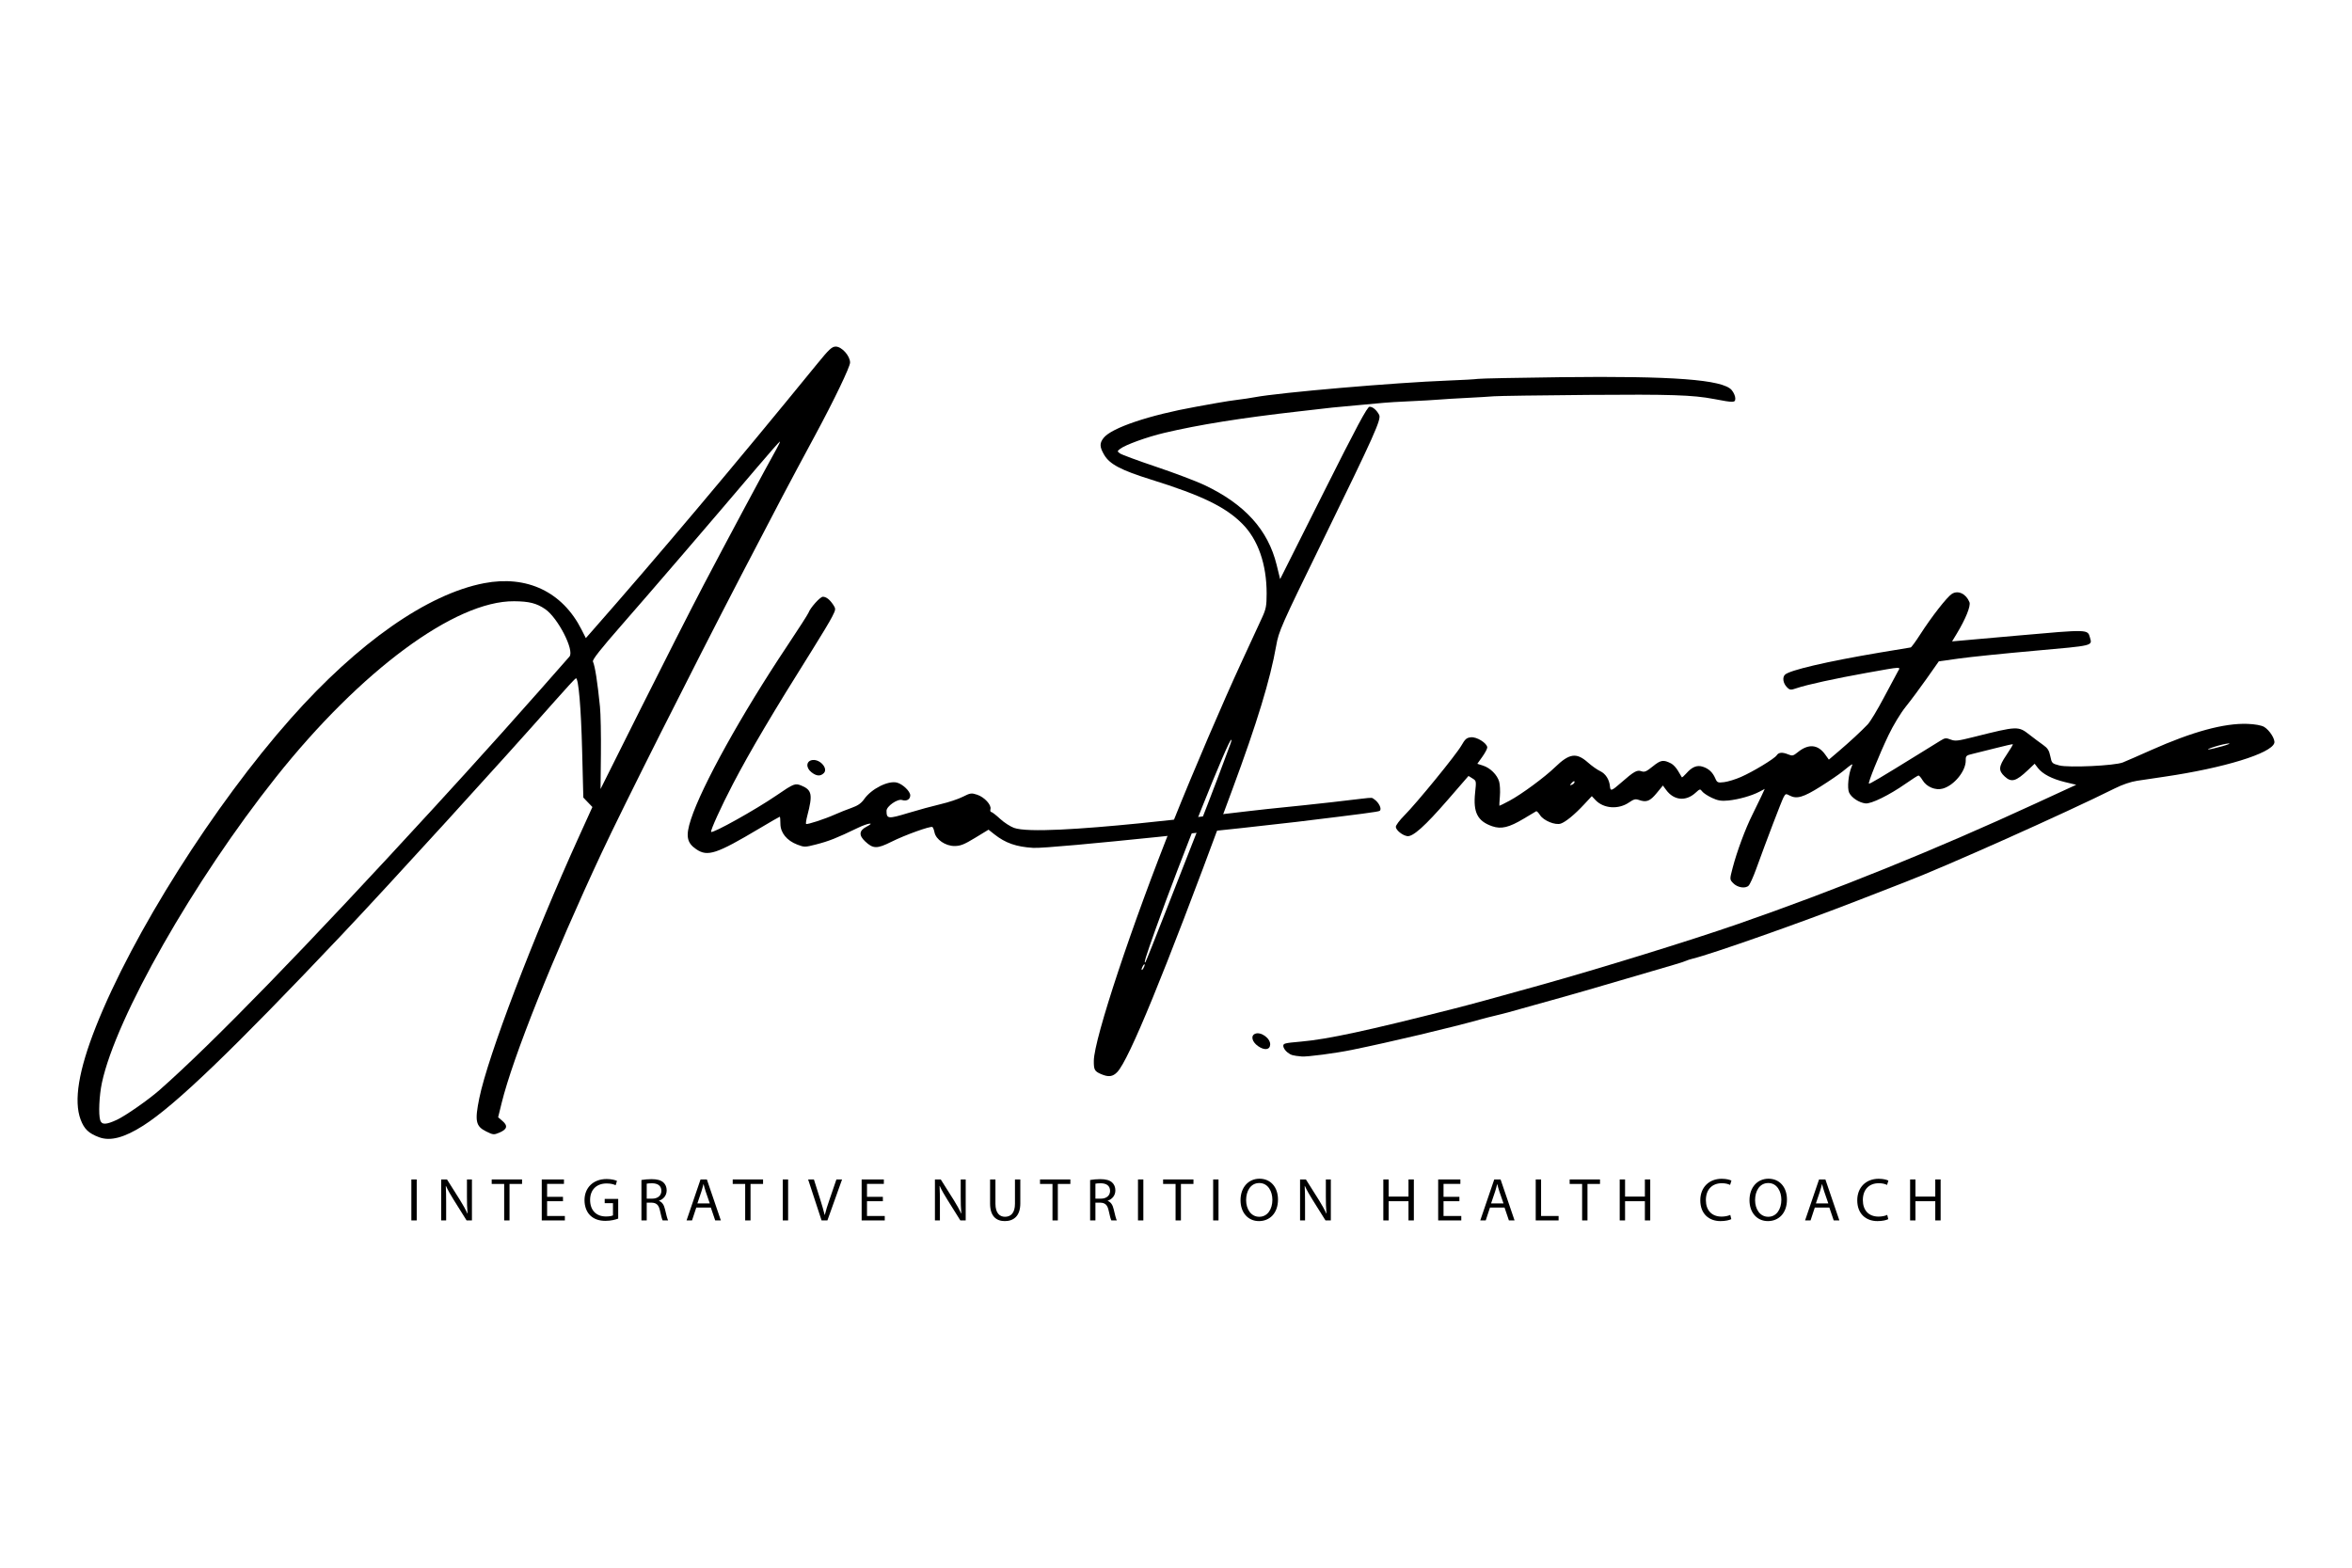
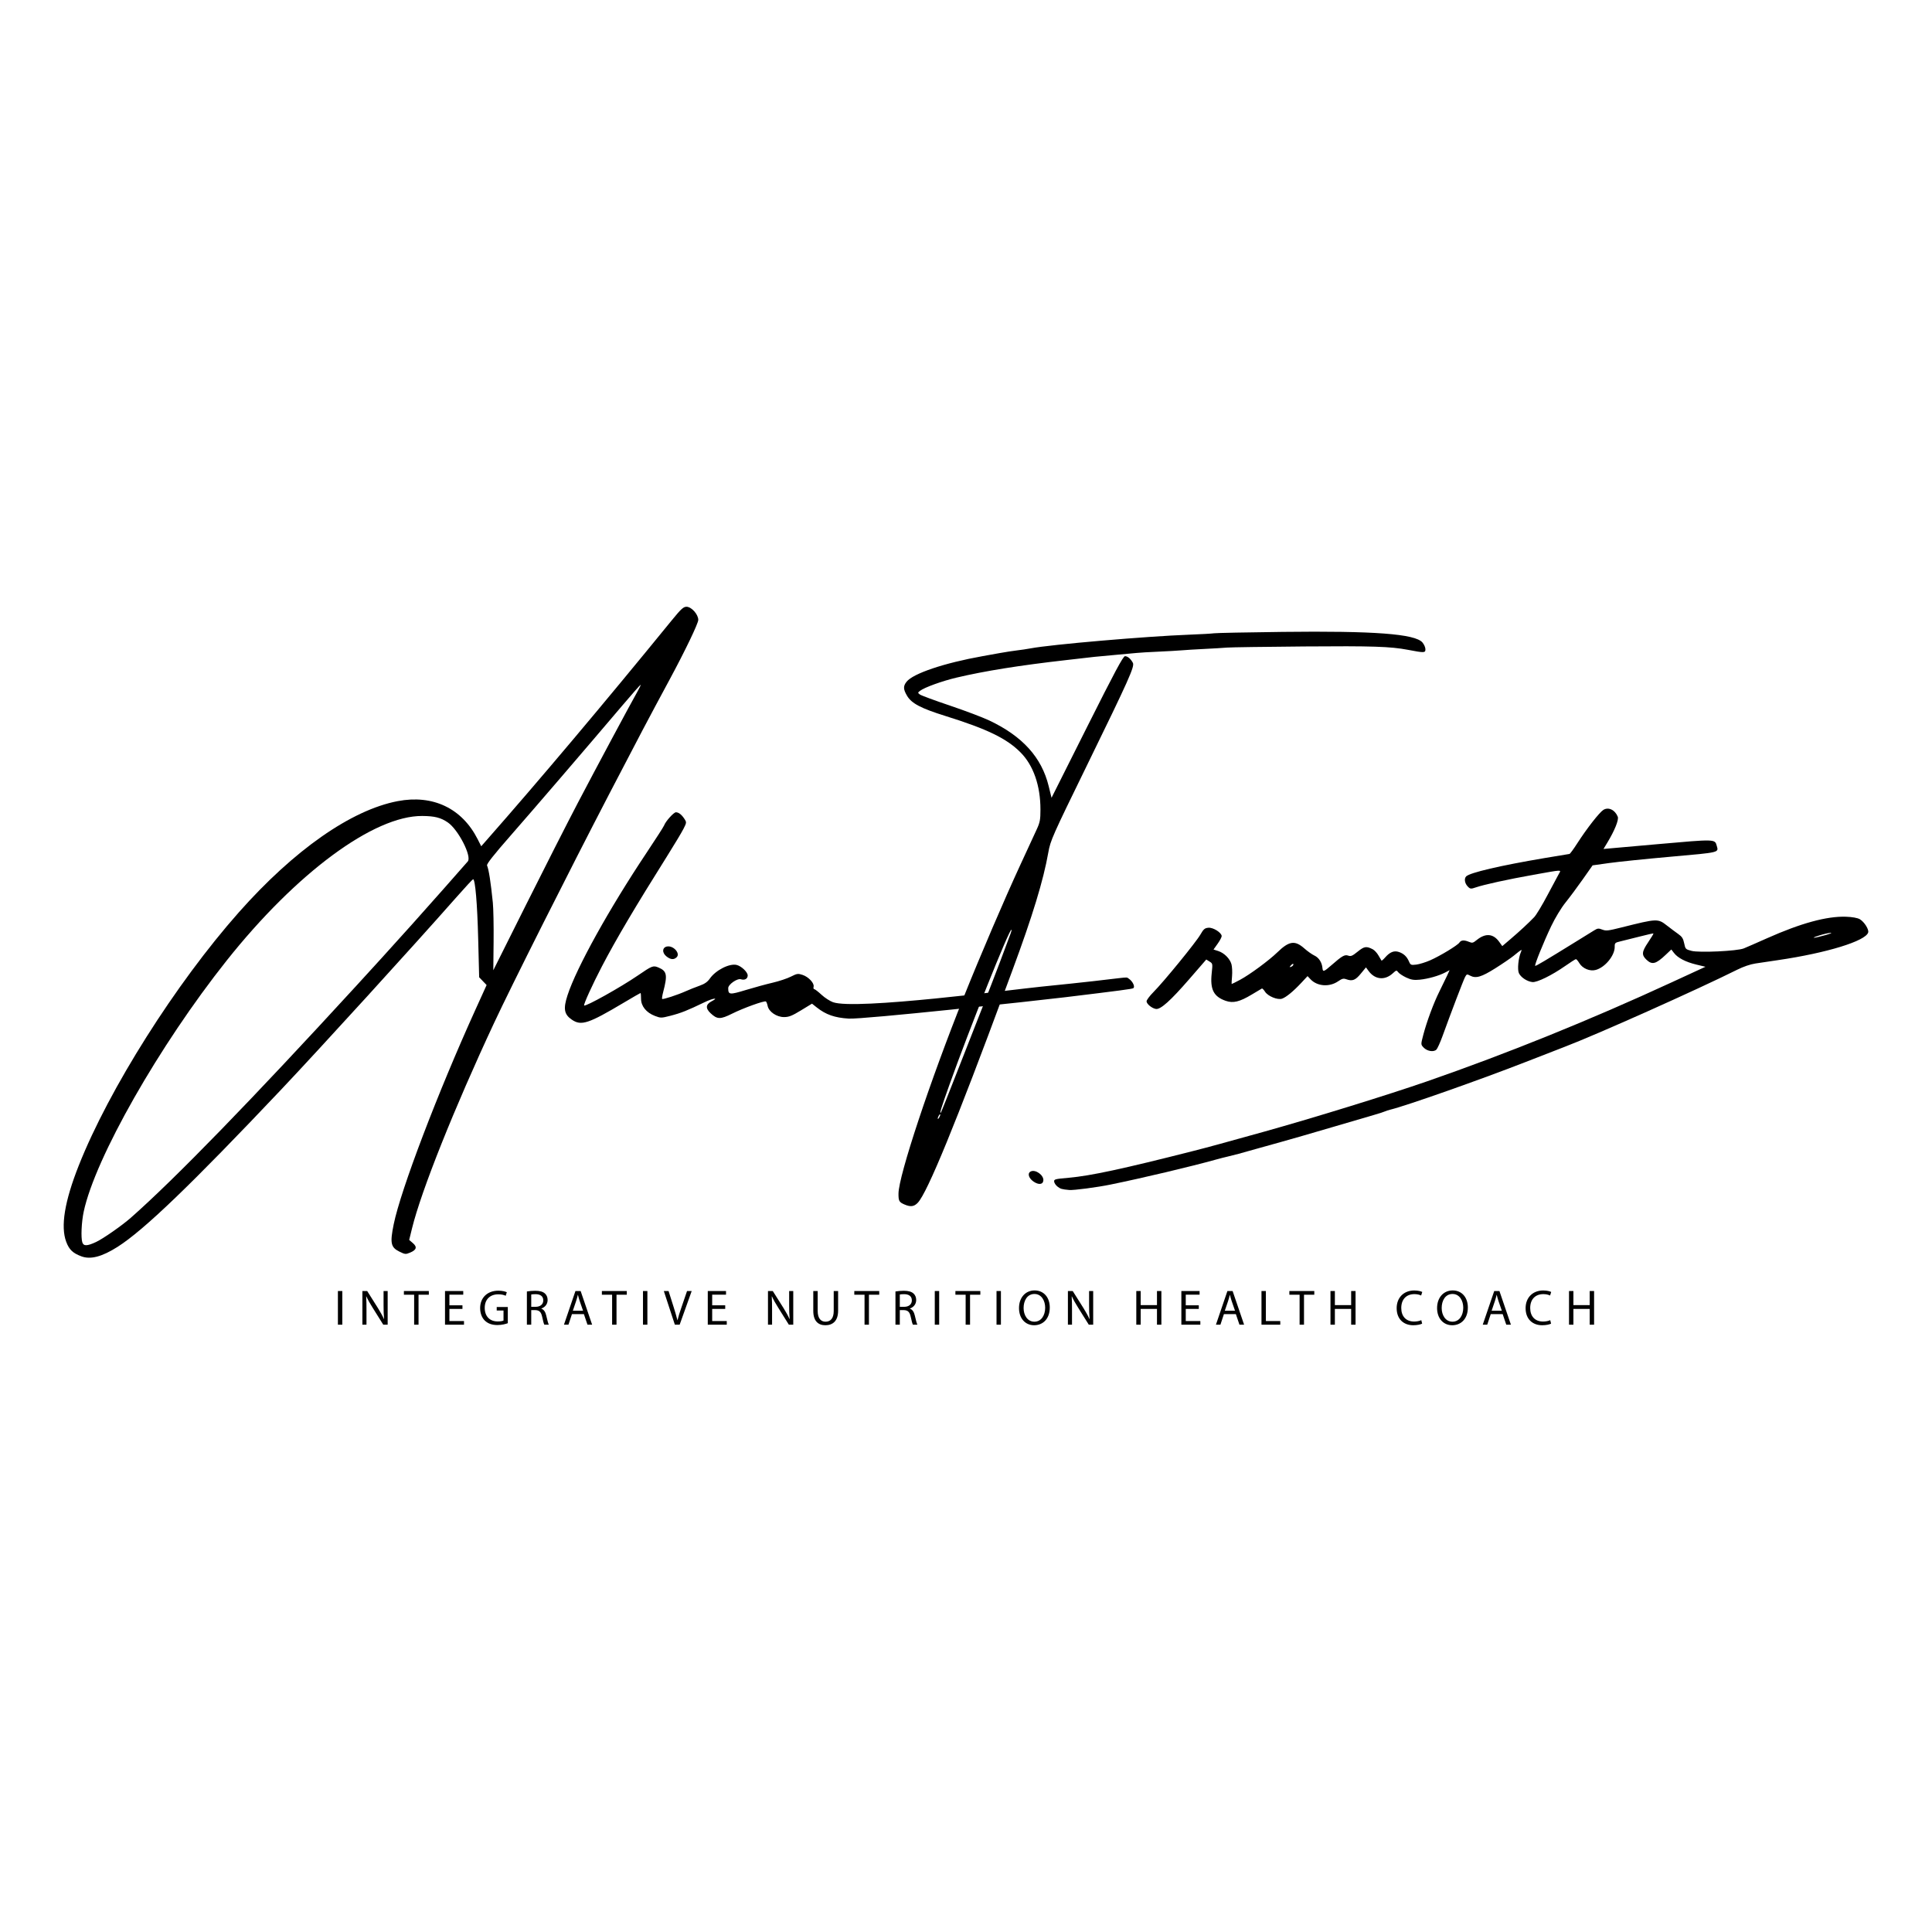
- <svg xmlns="http://www.w3.org/2000/svg" width="100%" height="100%" version="1.1" id="Layer_1" x="0px" y="0px" viewBox="0 0 7500 5000" style="enable-background:new 0 0 7500 5000;" xml:space="preserve">
+ <svg xmlns="http://www.w3.org/2000/svg" width="100px" height="100px" version="1.1" id="Layer_1" x="0px" y="0px" viewBox="0 0 7500 5000" style="enable-background:new 0 0 7500 5000;" xml:space="preserve">
  <g>
    <g>
      <path d="M2627.021,2465.705c14.322-14.321-11.55-44.453-35.786-41.68c-20.479,2.347-22.625,24.137-3.828,38.922l-0.002-0.004    C2603.552,2475.649,2616.199,2476.53,2627.021,2465.705z" />
      <path d="M4978.08,1203.003c-137.452,1.652-256.729,4.073-265.058,5.38c-8.332,1.306-51.498,3.752-95.927,5.426    c-168.29,6.354-535.933,38.03-615.945,53.069c-13.885,2.613-37.739,6.191-53.012,7.955c-15.273,1.765-45.944,6.508-68.159,10.534    c-22.215,4.025-51.75,9.35-65.634,11.832c-149.208,26.664-269.901,67.326-295.159,99.434    c-13.389,17.023-12.978,28.981,1.86,54.189c17.57,29.848,53.491,48.774,149.411,78.724    c162.209,50.652,237.534,87.194,291.259,141.3c49.969,50.321,77.298,128.761,77.298,221.847c0,39.533-1.922,49.694-14.597,77.206    c-8.027,17.423-36.643,79.39-63.588,137.703c-62.271,134.758-153.607,347.863-218.549,509.922    c-131.66,328.544-253.703,696.043-254.33,765.846c-0.257,28.512,2.355,33.35,22.815,42.251l0.003-0.008    c23.942,10.417,37.673,8.677,52.144-6.612c37.326-39.438,148.651-310.947,342.078-834.303    c3.591-9.717,14.954-40.388,25.248-68.158c77.894-210.116,120.373-349.504,139.246-456.913    c8.209-46.725,15.231-62.575,148.72-335.739c165.325-338.313,187.062-386.821,179.586-400.789    c-8.364-15.628-20.428-25.827-30.549-25.827c-7.26,0-39.833,60.806-147.252,274.875l-137.932,274.875l-11.086-45.193    c-27.437-111.852-101.493-193.76-230.396-254.821c-25.749-12.196-94.812-38.339-153.472-58.092    c-58.66-19.755-110.826-39.005-115.924-42.787c-8.944-6.632-8.916-7.14,0.828-14.649c16.794-12.94,85.799-37.892,140.584-50.839    c110.31-26.063,246.114-47.772,427.398-68.328c48.596-5.507,97.441-11.097,108.549-12.422c11.107-1.325,48.594-4.819,83.305-7.763    c34.709-2.942,71.061-6.275,80.779-7.403c9.72-1.129,47.206-3.352,83.305-4.95s76.993-3.928,90.877-5.186    c13.885-1.26,53.644-3.684,88.353-5.391c34.709-1.703,74.47-4.083,88.354-5.287c13.885-1.198,149.064-3.178,300.399-4.39    c263.565-2.111,333.89,0.171,401.375,13.026c64.384,12.266,68.158,12.142,68.158-2.224c0-7.078-5.234-18.958-11.636-26.401    C5493.233,1210.708,5333.975,1198.723,4978.08,1203.003z M3645.21,3089.579c-2.696,4.164-4.896,5.3-4.896,2.523    c0-2.777,2.206-8.455,4.896-12.623c2.696-4.164,4.896-5.299,4.896-2.522C3650.106,3079.735,3647.9,3085.415,3645.21,3089.579z     M3923.388,2373.268c-2.714,6.606-13.2,34.729-23.302,62.499c-16.889,46.419-75.099,197.541-99.178,257.484    c-5.578,13.886-40.691,103.51-78.029,199.166h0.002c-37.339,95.659-68.952,174.987-70.252,176.286    c-6.474,6.471,0.541-16.426,32.48-106.032c77.717-218.04,234.477-610.148,241.229-603.397    C3927.43,2360.361,3926.101,2366.662,3923.388,2373.268z" />
      <path d="M2876.256,2551.544c14.709,4.67,26.293-1.895,26.293-14.903c0-12.918-24.258-36.069-42.625-40.676    c-27.838-6.985-81.258,19.988-104.135,52.585c-9.454,13.473-20.398,21.09-40.39,28.123c-15.081,5.303-38.781,14.74-52.664,20.971    c-32.625,14.642-89.36,33.171-92.365,30.165c-1.281-1.281,0.525-13.212,4.019-26.507c17.549-66.808,14.683-81.661-18.426-95.496    c-20.415-8.531-24.302-7.017-80.029,31.155c-66.412,45.491-202.894,121.682-208.297,116.281    c-3.26-3.261,32.168-81.177,69.042-151.846c55.192-105.774,128.689-230.021,255.178-431.38    c26.939-42.885,54.609-89.082,61.493-102.665c12.096-23.873,12.222-25.146,3.757-38.154c-11.02-16.934-22.25-25.738-33.159-25.917    c-8.473-0.161-40.294,35.26-45.911,51.099c-1.628,4.59-32.27,52.301-68.094,106.024    c-145.556,218.287-271.805,445.837-306.75,552.887c-17.277,52.927-13.388,74.666,17.063,95.357l-0.005-0.036    c36.152,24.566,64.308,15.3,201.157-66.193c34.685-20.655,63.984-37.557,65.104-37.557s2.039,10.143,2.039,22.544    c0,28.493,20.4,53.622,53.924,66.426c22.157,8.491,24.714,8.473,59.087-0.357c42.146-10.828,66.169-20.344,133.932-53.057    c32.542-15.712,57.057-19.024,27.594-3.727c-23.681,12.291-25.13,27.253-4.521,46.693c25.67,24.214,37.981,24.411,84.028,1.365    c42.826-21.437,124.485-50.845,130.631-47.046c2.059,1.278,5.083,8.994,6.716,17.154c4.538,22.685,34.907,43.435,63.578,43.435    c18.937,0,30.839-4.707,65.881-26.045l42.769-26.045l18.644,14.766c35.233,27.904,69.745,39.952,123.873,43.231    c56.724,3.44,721.477-68.54,839.445-82.847c213.577-25.9,260.192-32.08,265.148-35.137c8.271-5.114-2.148-27.119-17.651-37.276    c-14.582-9.552,18.98-4.583-340.215,31.336c-103.944,10.394-721.671,92.065-808.174,60.1c-10.957-4.049-30.889-16.483-43.96-28.6    c-13.071-12.115-25.922-22.03-28.556-22.03c-2.606,0-3.704-4.168-2.368-9.266c3.512-13.426-19.551-38.277-42.575-45.877    c-18.101-5.972-21.699-5.448-45.615,6.672c-14.279,7.236-45.907,17.772-70.284,23.421c-24.376,5.646-71.266,18.431-104.202,28.41    c-63.869,19.36-68.604,18.872-68.783-7.071C2826.797,2571.642,2862.029,2547.031,2876.256,2551.544z" />
      <path d="M1768.862,2236.344c35.471-40.265,65.94-73.206,67.711-73.206c8.225,0,16.254,93.886,19.729,230.712l3.809,149.932    l14.452,15.087l14.454,15.085l-43.123,94.99c-146.762,323.281-290.169,699.794-317.531,833.673    c-14.882,72.817-11.448,89.468,21.868,106.002c22.06,10.948,24.552,11.188,41.722,4.015    c25.049-10.464,28.331-21.837,10.686-37.015l-14.175-12.193l11.069-45.134c35.708-145.601,163.846-466.356,318.5-797.274    c68.427-146.417,287.545-582.081,448.182-891.102c114.911-221.057,150.661-288.797,233.375-442.193    c60.228-111.696,111.108-217.661,111.108-231.401c0-21.293-26.569-50.9-45.677-50.9c-12.119,0-21.188,8.401-58.584,54.273    c-265.247,325.367-511.585,617.793-719.09,853.626l-19.224,21.849l-13.598-26.896    c-60.959-120.557-173.909-174.449-310.753-148.263c-180.562,34.551-402.14,189.651-616.625,431.621    c-244.722,276.083-504.06,686.292-621.387,982.877c-55.009,139.051-71.044,236.475-48.735,296.098    c11.408,30.493,25.742,44.209,59.092,56.552v0.004c35.549,13.157,79.909,1.496,140.319-36.88    c102.226-64.944,285.522-241.133,633.9-609.323C1240.249,2822.521,1607.743,2419.232,1768.862,2236.344z M1982.24,1993.624    c91.72-104.717,288.876-334.241,432.27-503.233c38.288-45.123,70.806-82.042,72.261-82.042c1.456,0-3.451,10.79-10.906,23.981    c-30.099,53.255-163.361,302.02-232.446,433.917l0.001,0.004c-40.441,77.206-130.876,255.109-200.971,395.338l-127.442,254.958    l1.143-111.072c0.628-61.091-0.71-129.245-2.974-151.461c-8.261-81.054-15.538-127.785-22.455-144.211    C1888.385,2104.252,1915.583,2069.728,1982.24,1993.624z M508.303,3476.917c-34.754,30.626-108.09,81.806-135.517,94.574    c-34.435,16.029-48.295,16.422-53.175,1.503c-5.967-18.246-3.263-78.983,5.307-119.192    c44.429-208.472,293.361-645.745,555.127-975.122c270.272-340.085,571.307-562.562,759.189-561.069    c48.314,0.385,71.582,6.263,99.186,25.069c40.527,27.605,93.926,131.865,77.519,151.354    c-14.534,17.267-169.229,191.945-215.45,243.28c-109.322,121.42-133.288,147.833-217.4,239.586    C977.357,3019.489,678.724,3326.734,508.303,3476.917z" />
      <g>
        <path d="M4002.32,3297.112c-14.817,6.192-10.132,25.738,9.456,39.459l0.002,0c20.36,14.26,37.665,12.054,38.554-4.917     C4051.377,3311.691,4020.532,3289.5,4002.32,3297.112z" />
        <path d="M6007.777,2223.987c-20.624,39.139-44.038,78.003-52.028,86.363c-21.588,22.584-57.365,55.701-92.635,85.751     l-31.311,26.674l-11.776-16.443c-23.14-32.309-53.263-34.84-87.219-7.329c-14.787,11.981-17.287,12.549-30.804,7.01     c-18.62-7.647-30.354-6.64-36.654,3.131c-6.81,10.564-75.067,51.917-113.566,68.808c-17.44,7.657-41.627,15.122-53.744,16.617     c-20.304,2.488-22.53,1.552-28.331-11.945c-8.312-19.334-20.828-31.06-39.702-37.198c-18.541-6.029-34.413,0.371-52.765,21.276     c-6.937,7.901-13.354,13.458-14.261,12.348s-6.195-10.058-11.753-19.883c-5.558-9.825-15.575-20.669-22.263-24.107     c-24.817-12.747-33.006-11.466-58.46,9.153c-20.695,16.762-26.359,19.168-36.622,15.548c-13.868-4.89-23.56,0.624-65.229,37.106     c-29.662,25.976-33.468,27.202-34.883,11.243c-1.935-21.818-13.894-40.517-31.062-48.568c-9.37-4.393-26.941-16.79-39.046-27.55     c-36.737-32.652-59.274-29.452-104.985,14.916c-32.66,31.703-107.002,86.485-144.905,106.786     c-17.462,9.35-32.138,16.652-32.596,16.213c-0.464-0.433,0.266-14.076,1.626-30.317c1.362-16.242,0.325-37.178-2.3-46.529     c-6.11-21.744-28.425-43.938-51.557-51.281l-18.096-5.742l16.18-22.689c8.901-12.482,15.898-25.903,15.55-29.829     c-1.205-13.591-33.348-33.643-51.369-32.045c-14.458,1.282-19,5.142-31.317,26.613     c-16.936,29.528-142.06,182.815-181.965,222.922c-15.209,15.284-27.354,31.668-26.985,36.408     c0.823,10.604,20.992,26.893,36.313,29.324c17.896,2.841,56.588-31.788,129.67-116.05l65.809-75.877l12.526,7.815     c12.476,7.784,12.512,7.978,8.522,45.652c-6.643,62.745,7.583,90.662,54.494,106.949c28.694,9.962,53.738,3.937,100.782-24.252     c19.853-11.893,37.597-22.478,39.432-23.513c1.836-1.037,7.398,4.51,12.359,12.324c11.197,17.635,48.906,32.994,66.21,26.969     c15.949-5.551,44.157-28.788,74.542-61.405l24.309-26.093l11.577,12.303c25.927,27.556,73.202,31.015,107.048,7.836     c15.557-10.661,20.57-11.902,31.905-7.902c23.572,8.315,35.116,3.85,56.095-21.695l20.069-24.438l10.441,14.176     c24.692,33.523,62.68,37.216,93.481,9.086c14.161-12.929,14.845-13.067,21.433-4.341c3.742,4.958,17.618,14.127,30.835,20.375     c18.7,8.839,30.331,10.701,52.441,8.499c32.82-3.305,74.479-15.086,99.05-28.012l17.081-8.983l-10.498,22.795     c-5.775,12.541-18.883,39.507-29.13,59.931c-21.97,43.782-48.953,116.45-62.617,168.641c-9.742,37.209-9.74,37.245,1.244,48.917     c13.553,14.404,39.053,18.631,49.591,8.218c4.15-4.102,14.792-27.484,23.651-51.965c33.328-92.11,81.328-217.836,87.738-229.809     c6.268-11.708,7.389-12.033,19.402-5.602c22.377,11.98,43.787,5.781,98.03-28.396c28.101-17.704,60.116-39.543,71.146-48.532     c32.437-26.429,33.576-27.019,28.349-14.757c-10.054,23.589-14.371,67.917-7.985,82.065     c7.343,16.273,31.805,32.468,52.454,34.725c18.094,1.976,75.925-26.461,128.049-62.965     c20.219-14.161,38.568-25.854,40.777-25.992c2.208-0.138,8.035,6.537,12.956,14.829c12.75,21.501,41.333,33.424,64.518,26.906     c36.398-10.225,73.835-56.255,73.232-90.041c-0.255-14.377,1.435-15.97,22.07-20.772c12.291-2.859,45.764-11.209,74.383-18.556     c28.618-7.347,52.878-12.82,53.912-12.17c1.031,0.654-8.469,16.51-21.114,35.244c-24.495,36.285-25.472,48.506-5.381,67.305     c21.675,20.283,36.194,16.321,74.966-20.475l20.929-19.858l10.291,13.454c14.707,19.233,45.168,35.111,86.474,45.084     l35.817,8.647l-21.762,9.946c-11.97,5.473-61.203,28.164-109.407,50.424c-315.527,145.713-638.701,276.518-949.223,384.204     c-151.607,52.576-439.832,141.645-631.467,195.137c-154.693,43.181-218.313,60.52-274.666,74.857     c-275.088,69.993-400.201,96.922-485.401,104.479c-53.623,4.756-57.297,5.728-56.479,14.948     c0.481,5.427,6.34,14.115,13.018,19.317c11.607,9.038,16.619,10.489,45.62,13.179l-0.009,0.011     c17.138,1.59,107.922-10.35,160.323-21.089c126.504-25.923,313.269-70.215,409.541-97.125     c13.602-3.805,34.791-9.21,47.086-12.017c23.64-5.4,48.471-12.098,108.903-29.376c20.391-5.832,63.792-17.936,96.451-26.901     c32.657-8.965,120.5-34.332,195.208-56.37c74.707-22.039,150.292-44.199,167.964-49.237     c17.672-5.042,35.406-10.792,39.415-12.777c4.004-1.986,13.982-5.217,22.17-7.188c59.866-14.394,347.021-115.527,523.449-184.358     c71.403-27.858,139.753-54.43,151.889-59.043c122.806-46.719,514.188-221.591,670.36-299.525     c24.55-12.251,50.786-21.195,71.337-24.33c17.877-2.729,57.273-8.587,87.544-13.034     c189.161-27.758,340.319-74.206,349.817-107.491c3.316-11.622-15.147-40.83-32.368-51.199c-8.5-5.119-29.284-8.902-53.631-9.753     c-74.091-2.596-175.438,25.025-306.821,83.619c-40.224,17.941-80.845,35.685-90.271,39.437     c-25.986,10.344-172.625,17.233-202.535,9.52c-23.145-5.97-24.159-7.009-28.721-29.42c-3.769-18.52-8.394-25.808-22.825-35.946     c-9.955-6.995-29.42-21.558-43.258-32.358c-36.23-28.283-37.749-28.226-177.302,6.759c-52.527,13.165-59.686,13.969-74.531,8.335     c-14.75-5.601-17.966-5.286-31.56,3.1c-8.327,5.134-40.005,24.711-70.396,43.502c-120.908,74.762-156.322,95.788-158.512,94.119     c-3.479-2.655,32.599-91.999,62.359-154.426c14.989-31.442,38.937-70.978,55.153-91.058     c15.764-19.521,45.911-60.038,66.995-90.043l38.334-54.554l64.153-9c35.284-4.956,143.682-16.08,240.885-24.702     c190.465-16.916,184.572-15.502,176.893-42.487c-7.432-26.084-4.583-26.037-230.001-6.043l-209.602,18.591l14.603-24.103     c28.648-47.292,45.58-89.247,40.795-101.081c-10.819-26.751-36.271-38.777-55.928-26.437     c-15.403,9.671-64.796,72.876-100.75,128.926c-14.695,22.908-28.521,41.812-30.725,42.008     c-2.203,0.195-46.315,7.51-98.028,16.251c-170.358,28.802-288.447,56.376-302.928,70.737c-8.755,8.683-5.909,27.098,6.109,39.515     c9.449,9.761,11.97,10.013,31.958,3.15c31.379-10.77,123.049-30.794,222.308-48.565c114.42-20.482,108.851-20.19,100.144-5.273     C6048.434,2147.413,6028.401,2184.849,6007.777,2223.987z M5014.131,2502.078c-4.007,1.937-7.356,2.779-7.441,1.822     c-0.085-0.957,2.986-4.858,6.833-8.67c4.027-3.992,7.18-4.762,7.441-1.821     C5021.214,2496.218,5018.141,2500.117,5014.131,2502.078z M7061.291,2381.729c16.263-5.217,36.375-9.92,44.687-10.478     c8.314-0.548-0.457,3.409-19.493,8.799l-0.001-0.018C7041.524,2392.771,7023.021,2394.006,7061.291,2381.729z" />
      </g>
    </g>
    <g>
      <path d="M1328.821,3761.737v130.708h-17.066v-130.708H1328.821z" />
      <path d="M1406.78,3892.445v-130.708h18.617l41.695,66.13c9.503,15.32,17.26,29.089,23.271,42.47l0.582-0.194    c-1.552-17.454-1.939-33.356-1.939-53.718v-54.688h15.902v130.708h-17.066l-41.501-66.324    c-9.115-14.545-17.841-29.477-24.241-43.634l-0.582,0.194c0.97,16.484,1.164,32.192,1.164,53.912v55.852H1406.78z" />
      <path d="M1607.688,3776.087h-39.755v-14.351h96.77v14.351h-39.949v116.357h-17.066V3776.087z" />
      <path d="M1795.216,3831.163h-50.615v47.125h56.627v14.157h-73.693v-130.708h70.784v14.157h-53.718v41.307h50.615V3831.163z" />
      <path d="M1971.301,3886.627c-7.563,2.909-22.69,7.175-40.337,7.175c-19.781,0-36.071-5.042-48.87-17.26    c-11.248-10.86-18.229-28.314-18.229-48.676c0-38.98,26.956-67.487,70.784-67.487c15.126,0,27.15,3.297,32.774,6.012    l-4.266,13.769c-6.981-3.297-15.708-5.624-28.895-5.624c-31.804,0-52.555,19.781-52.555,52.555    c0,33.162,19.781,52.749,50.422,52.749c11.054,0,18.617-1.551,22.496-3.491v-38.979h-26.374v-13.575h43.052V3886.627z" />
      <path d="M2045.381,3763.482c8.533-1.552,20.944-2.715,32.386-2.715c18.035,0,29.865,3.491,37.816,10.666    c6.4,5.818,10.278,14.739,10.278,25.017c0,17.066-10.86,28.508-24.435,33.162v0.582c9.89,3.491,15.902,12.799,19.005,26.374    c4.266,18.229,7.369,30.835,10.084,35.877h-17.454c-2.133-3.879-5.042-14.933-8.533-31.223    c-3.878-18.035-11.054-24.823-26.374-25.405h-15.902v56.627h-16.872V3763.482z M2062.253,3823.018h17.26    c18.035,0,29.477-9.89,29.477-24.823c0-16.872-12.218-24.241-30.059-24.241c-8.145,0-13.769,0.582-16.678,1.357V3823.018z" />
      <path d="M2220.302,3851.332l-13.575,41.113h-17.454l44.604-130.708h20.168l44.604,130.708h-18.035l-13.963-41.113H2220.302z     M2263.354,3838.145l-12.993-37.622c-2.909-8.533-4.848-16.29-6.788-23.853h-0.388c-1.939,7.563-3.878,15.708-6.594,23.659    l-12.799,37.816H2263.354z" />
      <path d="M2376.222,3776.087h-39.755v-14.351h96.771v14.351h-39.949v116.357h-17.066V3776.087z" />
      <path d="M2513.134,3761.737v130.708h-17.066v-130.708H2513.134z" />
      <path d="M2619.795,3892.445l-42.858-130.708h18.423l20.363,64.384c5.43,17.647,10.278,33.55,13.963,48.87h0.388    c3.685-15.126,8.921-31.61,14.932-48.676l22.108-64.578h18.035l-46.737,130.708H2619.795z" />
      <path d="M2815.274,3831.163h-50.615v47.125h56.627v14.157h-73.693v-130.708h70.784v14.157h-53.718v41.307h50.615V3831.163z" />
      <path d="M2981.273,3892.445v-130.708h18.617l41.695,66.13c9.502,15.32,17.26,29.089,23.271,42.47l0.582-0.194    c-1.552-17.454-1.939-33.356-1.939-53.718v-54.688h15.902v130.708h-17.066l-41.501-66.324    c-9.115-14.545-17.841-29.477-24.241-43.634l-0.582,0.194c0.969,16.484,1.164,32.192,1.164,53.912v55.852H2981.273z" />
      <path d="M3174.23,3761.737v77.572c0,29.089,12.993,41.501,30.447,41.501c19.199,0,31.804-12.799,31.804-41.501v-77.572h17.066    v76.408c0,40.143-21.138,56.433-49.452,56.433c-26.762,0-46.931-15.126-46.931-55.851v-76.99H3174.23z" />
      <path d="M3356.133,3776.087h-39.755v-14.351h96.77v14.351h-39.949v116.357h-17.066V3776.087z" />
      <path d="M3476.173,3763.482c8.533-1.552,20.944-2.715,32.386-2.715c18.035,0,29.865,3.491,37.816,10.666    c6.4,5.818,10.278,14.739,10.278,25.017c0,17.066-10.86,28.508-24.435,33.162v0.582c9.89,3.491,15.902,12.799,19.005,26.374    c4.266,18.229,7.369,30.835,10.084,35.877h-17.454c-2.133-3.879-5.042-14.933-8.533-31.223    c-3.878-18.035-11.054-24.823-26.374-25.405h-15.902v56.627h-16.872V3763.482z M3493.045,3823.018h17.26    c18.035,0,29.477-9.89,29.477-24.823c0-16.872-12.218-24.241-30.059-24.241c-8.145,0-13.769,0.582-16.678,1.357V3823.018z" />
      <path d="M3645.86,3761.737v130.708h-17.066v-130.708H3645.86z" />
      <path d="M3748.642,3776.087h-39.756v-14.351h96.771v14.351h-39.949v116.357h-17.066V3776.087z" />
      <path d="M3885.555,3761.737v130.708h-17.066v-130.708H3885.555z" />
      <path d="M4075.217,3825.733c0,44.797-27.344,68.844-60.7,68.844c-34.713,0-58.76-26.956-58.76-66.517    c0-41.501,25.599-68.651,60.506-68.651C4052.139,3759.409,4075.217,3786.753,4075.217,3825.733z M3973.598,3827.672    c0,28.12,15.126,53.136,41.888,53.136c26.762,0,41.889-24.629,41.889-54.3c0-26.18-13.575-53.33-41.695-53.33    S3973.598,3799.165,3973.598,3827.672z" />
      <path d="M4145.612,3892.445v-130.708h18.617l41.695,66.13c9.502,15.32,17.26,29.089,23.271,42.47l0.582-0.194    c-1.551-17.454-1.939-33.356-1.939-53.718v-54.688h15.902v130.708h-17.065l-41.501-66.324    c-9.115-14.545-17.841-29.477-24.241-43.634l-0.582,0.194c0.97,16.484,1.164,32.192,1.164,53.912v55.852H4145.612z" />
      <path d="M4428.162,3761.737v54.688h63.221v-54.688h17.066v130.708h-17.066v-61.281h-63.221v61.281h-17.066v-130.708H4428.162z" />
      <path d="M4653.7,3831.163h-50.616v47.125h56.627v14.157h-73.693v-130.708h70.784v14.157h-53.718v41.307h50.616V3831.163z" />
      <path d="M4751.244,3851.332l-13.575,41.113h-17.454l44.604-130.708h20.168l44.604,130.708h-18.035l-13.963-41.113H4751.244z     M4794.296,3838.145l-12.993-37.622c-2.909-8.533-4.848-16.29-6.788-23.853h-0.388c-1.939,7.563-3.879,15.708-6.594,23.659    l-12.799,37.816H4794.296z" />
      <path d="M4897.079,3761.737h17.066v116.551h55.852v14.157h-72.917V3761.737z" />
      <path d="M5045.043,3776.087h-39.755v-14.351h96.77v14.351h-39.949v116.357h-17.065V3776.087z" />
      <path d="M5181.956,3761.737v54.688h63.221v-54.688h17.065v130.708h-17.065v-61.281h-63.221v61.281h-17.066v-130.708H5181.956z" />
      <path d="M5520.746,3888.372c-6.012,3.103-18.617,6.206-34.52,6.206c-36.846,0-64.384-23.271-64.384-66.323    c0-41.113,27.732-68.651,68.263-68.651c16.096,0,26.568,3.491,31.029,5.818l-4.267,13.769c-6.206-3.103-15.32-5.43-26.18-5.43    c-30.641,0-51.003,19.587-51.003,53.912c0,32.192,18.423,52.555,50.034,52.555c10.472,0,20.944-2.133,27.732-5.43    L5520.746,3888.372z" />
      <path d="M5698.189,3825.733c0,44.797-27.344,68.844-60.699,68.844c-34.713,0-58.761-26.956-58.761-66.517    c0-41.501,25.599-68.651,60.506-68.651C5675.112,3759.409,5698.189,3786.753,5698.189,3825.733z M5596.57,3827.672    c0,28.12,15.126,53.136,41.889,53.136s41.889-24.629,41.889-54.3c0-26.18-13.575-53.33-41.694-53.33    C5610.533,3773.178,5596.57,3799.165,5596.57,3827.672z" />
      <path d="M5787.009,3851.332l-13.575,41.113h-17.454l44.604-130.708h20.168l44.604,130.708h-18.036l-13.963-41.113H5787.009z     M5830.061,3838.145l-12.993-37.622c-2.909-8.533-4.848-16.29-6.788-23.853h-0.388c-1.939,7.563-3.878,15.708-6.594,23.659    l-12.799,37.816H5830.061z" />
      <path d="M6021.275,3888.372c-6.012,3.103-18.617,6.206-34.52,6.206c-36.846,0-64.384-23.271-64.384-66.323    c0-41.113,27.732-68.651,68.263-68.651c16.096,0,26.568,3.491,31.029,5.818l-4.267,13.769c-6.206-3.103-15.32-5.43-26.18-5.43    c-30.641,0-51.003,19.587-51.003,53.912c0,32.192,18.423,52.555,50.034,52.555c10.472,0,20.944-2.133,27.732-5.43    L6021.275,3888.372z" />
      <path d="M6107.958,3761.737v54.688h63.221v-54.688h17.065v130.708h-17.065v-61.281h-63.221v61.281h-17.066v-130.708H6107.958z" />
    </g>
  </g>
</svg>
